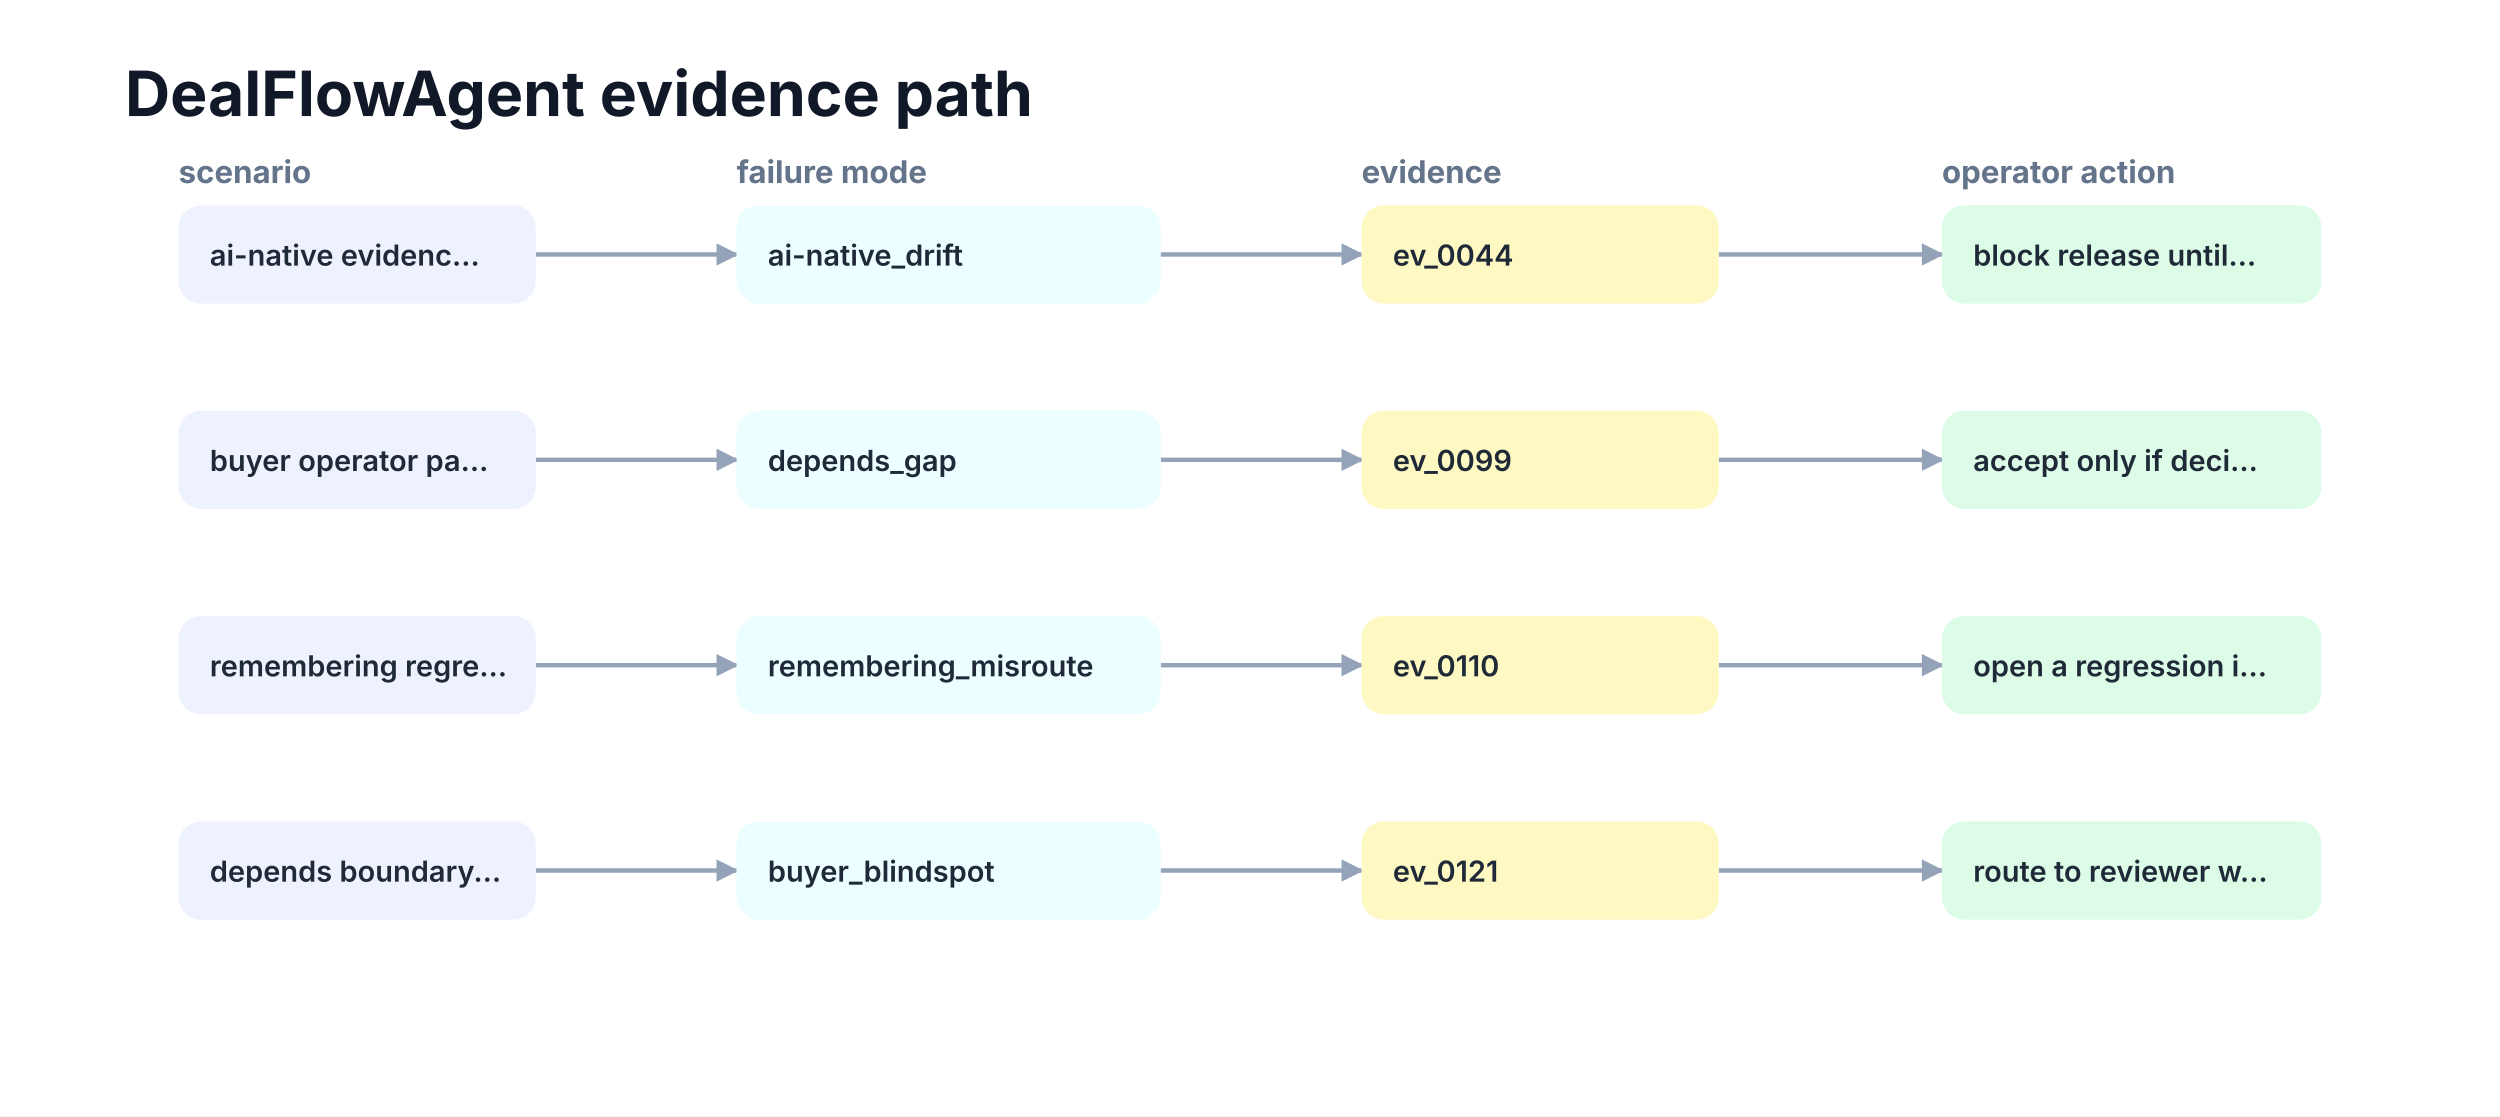
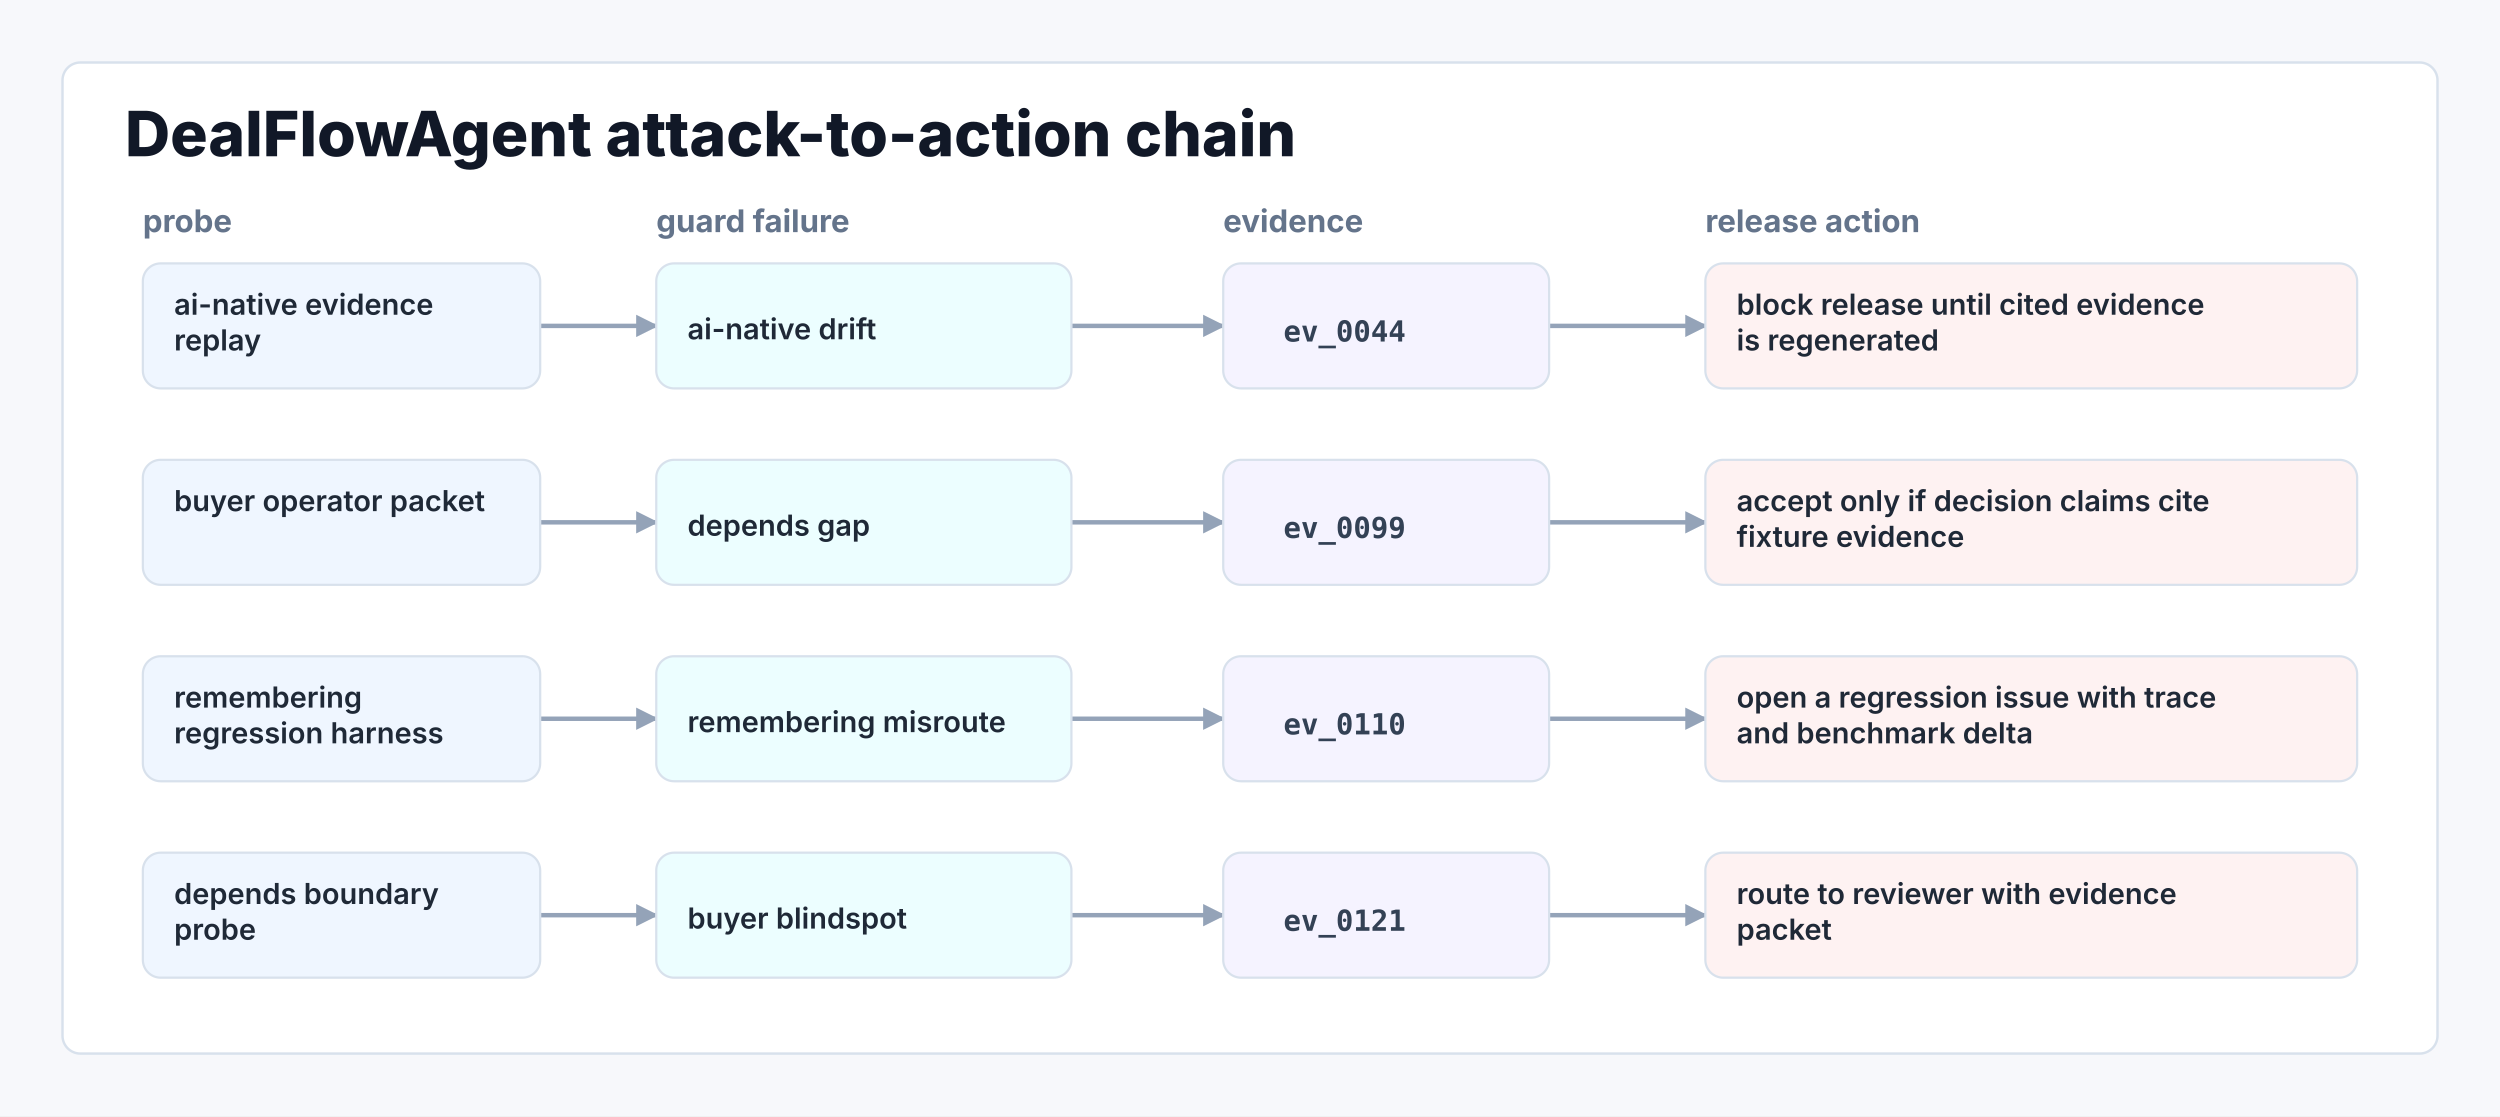
<svg xmlns="http://www.w3.org/2000/svg" width="1120" height="500" viewBox="0 0 1120 500" role="img" aria-label="DealFlowAgent evidence map">
  <defs>
    <style>
-       .title { font: 750 28px -apple-system, BlinkMacSystemFont, "Segoe UI", sans-serif; fill:#111827; }
-       .node { font: 600 13px -apple-system, BlinkMacSystemFont, "Segoe UI", sans-serif; fill:#1f2937; }
-       .head { font: 700 14px -apple-system, BlinkMacSystemFont, "Segoe UI", sans-serif; fill:#64748b; }
+       .bg { fill:#f7f8fb; }
+       .panel { fill:#ffffff; stroke:#d8e1ec; stroke-width:1.1; }
+       .title { font:760 28px -apple-system,BlinkMacSystemFont,"Segoe UI",sans-serif; fill:#111827; }
+       .node { font:620 13px -apple-system,BlinkMacSystemFont,"Segoe UI",sans-serif; fill:#1f2937; }
+       .head { font:700 14px -apple-system,BlinkMacSystemFont,"Segoe UI",sans-serif; fill:#64748b; }
+       .mono { font:720 13px ui-monospace,SFMono-Regular,Menlo,monospace; fill:#334155; }
      .edge { stroke:#94a3b8; stroke-width:2; fill:none; marker-end:url(#arrow); }
+       .lane { fill:#eff6ff; stroke:#d8e1ec; }
+       .failure { fill:#ecfeff; stroke:#d8e1ec; }
+       .evidencebox { fill:#f5f3ff; stroke:#d8e1ec; }
+       .actionbox { fill:#fef2f2; stroke:#d8e1ec; }
    </style>
    <marker id="arrow" viewBox="0 0 10 10" refX="9" refY="5" markerWidth="5" markerHeight="5" orient="auto-start-reverse">
      <path d="M 0 0 L 10 5 L 0 10 z" fill="#94a3b8" />
    </marker>
  </defs>
-   <rect width="1120" height="500" fill="#ffffff" />
-   <text x="56" y="52" class="title">DealFlowAgent evidence path</text>
-   <text x="80" y="82" class="head">scenario</text>
-   <text x="330" y="82" class="head">failure mode</text>
-   <text x="610" y="82" class="head">evidence</text>
-   <text x="870" y="82" class="head">operator action</text>
-   <path d="M240 114 L330 114" class="edge" />
-   <path d="M520 114 L610 114" class="edge" />
-   <path d="M770 114 L870 114" class="edge" />
-   <path d="M240 206 L330 206" class="edge" />
-   <path d="M520 206 L610 206" class="edge" />
-   <path d="M770 206 L870 206" class="edge" />
-   <path d="M240 298 L330 298" class="edge" />
-   <path d="M520 298 L610 298" class="edge" />
-   <path d="M770 298 L870 298" class="edge" />
-   <path d="M240 390 L330 390" class="edge" />
-   <path d="M520 390 L610 390" class="edge" />
-   <path d="M770 390 L870 390" class="edge" />
-   <rect x="80" y="92" width="160" height="44" rx="10" fill="#eef2ff" />
-   <text x="94" y="119" class="node">ai-native evidenc...</text>
-   <rect x="330" y="92" width="190" height="44" rx="10" fill="#ecfeff" />
-   <text x="344" y="119" class="node">ai-native_drift</text>
-   <rect x="610" y="92" width="160" height="44" rx="10" fill="#fef9c3" />
-   <text x="624" y="119" class="node">ev_0044</text>
-   <rect x="870" y="92" width="170" height="44" rx="10" fill="#dcfce7" />
-   <text x="884" y="119" class="node">block release until...</text>
-   <rect x="80" y="184" width="160" height="44" rx="10" fill="#eef2ff" />
-   <text x="94" y="211" class="node">buyer operator pa...</text>
-   <rect x="330" y="184" width="190" height="44" rx="10" fill="#ecfeff" />
-   <text x="344" y="211" class="node">depends_gap</text>
-   <rect x="610" y="184" width="160" height="44" rx="10" fill="#fef9c3" />
-   <text x="624" y="211" class="node">ev_0099</text>
-   <rect x="870" y="184" width="170" height="44" rx="10" fill="#dcfce7" />
-   <text x="884" y="211" class="node">accept only if deci...</text>
-   <rect x="80" y="276" width="160" height="44" rx="10" fill="#eef2ff" />
-   <text x="94" y="303" class="node">remembering regre...</text>
-   <rect x="330" y="276" width="190" height="44" rx="10" fill="#ecfeff" />
-   <text x="344" y="303" class="node">remembering_misroute</text>
-   <rect x="610" y="276" width="160" height="44" rx="10" fill="#fef9c3" />
-   <text x="624" y="303" class="node">ev_0110</text>
-   <rect x="870" y="276" width="170" height="44" rx="10" fill="#dcfce7" />
-   <text x="884" y="303" class="node">open a regression i...</text>
-   <rect x="80" y="368" width="160" height="44" rx="10" fill="#eef2ff" />
-   <text x="94" y="395" class="node">depends boundary...</text>
-   <rect x="330" y="368" width="190" height="44" rx="10" fill="#ecfeff" />
-   <text x="344" y="395" class="node">buyer_blindspot</text>
-   <rect x="610" y="368" width="160" height="44" rx="10" fill="#fef9c3" />
-   <text x="624" y="395" class="node">ev_0121</text>
-   <rect x="870" y="368" width="170" height="44" rx="10" fill="#dcfce7" />
-   <text x="884" y="395" class="node">route to reviewer w...</text>
+   <rect class="bg" width="1120" height="500" />
+   <rect class="panel" x="28" y="28" width="1064" height="444" rx="8" />
+   <text x="56" y="70" class="title">DealFlowAgent attack-to-action chain</text>
+   <text x="64" y="104" class="head">probe</text>
+   <text x="294" y="104" class="head">guard failure</text>
+   <text x="548" y="104" class="head">evidence</text>
+   <text x="764" y="104" class="head">release action</text>
+   <path d="M242 146 L294 146" class="edge" />
+   <path d="M480 146 L548 146" class="edge" />
+   <path d="M694 146 L764 146" class="edge" />
+   <path d="M242 234 L294 234" class="edge" />
+   <path d="M480 234 L548 234" class="edge" />
+   <path d="M694 234 L764 234" class="edge" />
+   <path d="M242 322 L294 322" class="edge" />
+   <path d="M480 322 L548 322" class="edge" />
+   <path d="M694 322 L764 322" class="edge" />
+   <path d="M242 410 L294 410" class="edge" />
+   <path d="M480 410 L548 410" class="edge" />
+   <path d="M694 410 L764 410" class="edge" />
+   <rect class="lane" x="64" y="118" width="178" height="56" rx="8" />
+   <text class="node" x="78" y="141">
+     <tspan x="78" dy="0">ai-native evidence</tspan>
+     <tspan x="78" dy="16">replay</tspan>
+   </text>
+   <rect class="failure" x="294" y="118" width="186" height="56" rx="8" />
+   <text x="308" y="152" class="node">ai-native drift</text>
+   <rect class="evidencebox" x="548" y="118" width="146" height="56" rx="8" />
+   <text x="575" y="153" class="mono">ev_0044</text>
+   <rect class="actionbox" x="764" y="118" width="292" height="56" rx="8" />
+   <text class="node" x="778" y="141">
+     <tspan x="778" dy="0">block release until cited evidence</tspan>
+     <tspan x="778" dy="16">is regenerated</tspan>
+   </text>
+   <rect class="lane" x="64" y="206" width="178" height="56" rx="8" />
+   <text class="node" x="78" y="229">
+     <tspan x="78" dy="0">buyer operator packet</tspan>
+   </text>
+   <rect class="failure" x="294" y="206" width="186" height="56" rx="8" />
+   <text x="308" y="240" class="node">depends gap</text>
+   <rect class="evidencebox" x="548" y="206" width="146" height="56" rx="8" />
+   <text x="575" y="241" class="mono">ev_0099</text>
+   <rect class="actionbox" x="764" y="206" width="292" height="56" rx="8" />
+   <text class="node" x="778" y="229">
+     <tspan x="778" dy="0">accept only if decision claims cite</tspan>
+     <tspan x="778" dy="16">fixture evidence</tspan>
+   </text>
+   <rect class="lane" x="64" y="294" width="178" height="56" rx="8" />
+   <text class="node" x="78" y="317">
+     <tspan x="78" dy="0">remembering</tspan>
+     <tspan x="78" dy="16">regression harness</tspan>
+   </text>
+   <rect class="failure" x="294" y="294" width="186" height="56" rx="8" />
+   <text x="308" y="328" class="node">remembering misroute</text>
+   <rect class="evidencebox" x="548" y="294" width="146" height="56" rx="8" />
+   <text x="575" y="329" class="mono">ev_0110</text>
+   <rect class="actionbox" x="764" y="294" width="292" height="56" rx="8" />
+   <text class="node" x="778" y="317">
+     <tspan x="778" dy="0">open a regression issue with trace</tspan>
+     <tspan x="778" dy="16">and benchmark delta</tspan>
+   </text>
+   <rect class="lane" x="64" y="382" width="178" height="56" rx="8" />
+   <text class="node" x="78" y="405">
+     <tspan x="78" dy="0">depends boundary</tspan>
+     <tspan x="78" dy="16">probe</tspan>
+   </text>
+   <rect class="failure" x="294" y="382" width="186" height="56" rx="8" />
+   <text x="308" y="416" class="node">buyer blindspot</text>
+   <rect class="evidencebox" x="548" y="382" width="146" height="56" rx="8" />
+   <text x="575" y="417" class="mono">ev_0121</text>
+   <rect class="actionbox" x="764" y="382" width="292" height="56" rx="8" />
+   <text class="node" x="778" y="405">
+     <tspan x="778" dy="0">route to reviewer with evidence</tspan>
+     <tspan x="778" dy="16">packet</tspan>
+   </text>
</svg>
